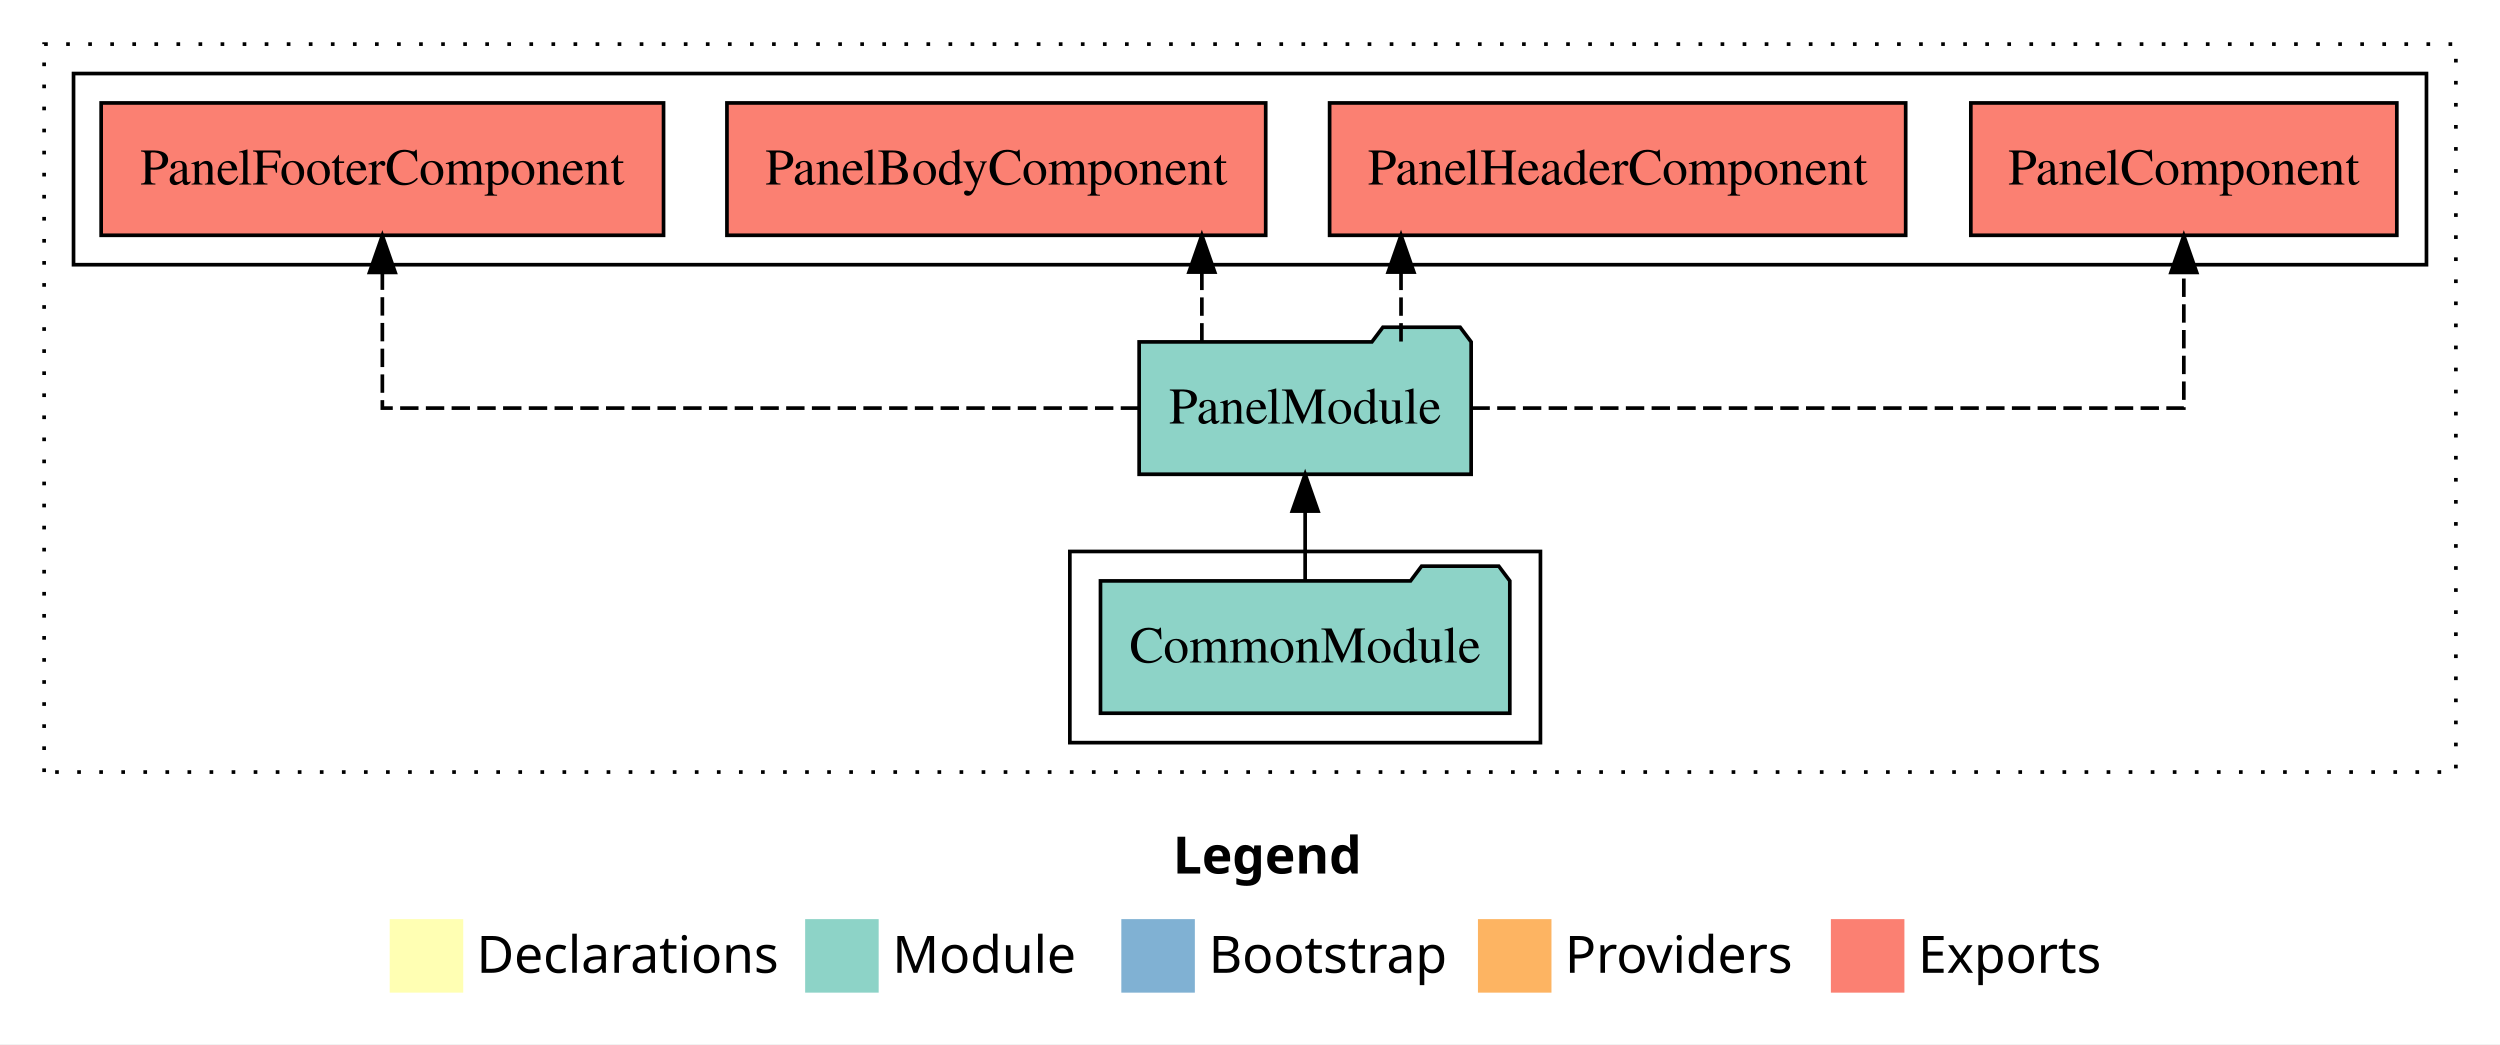
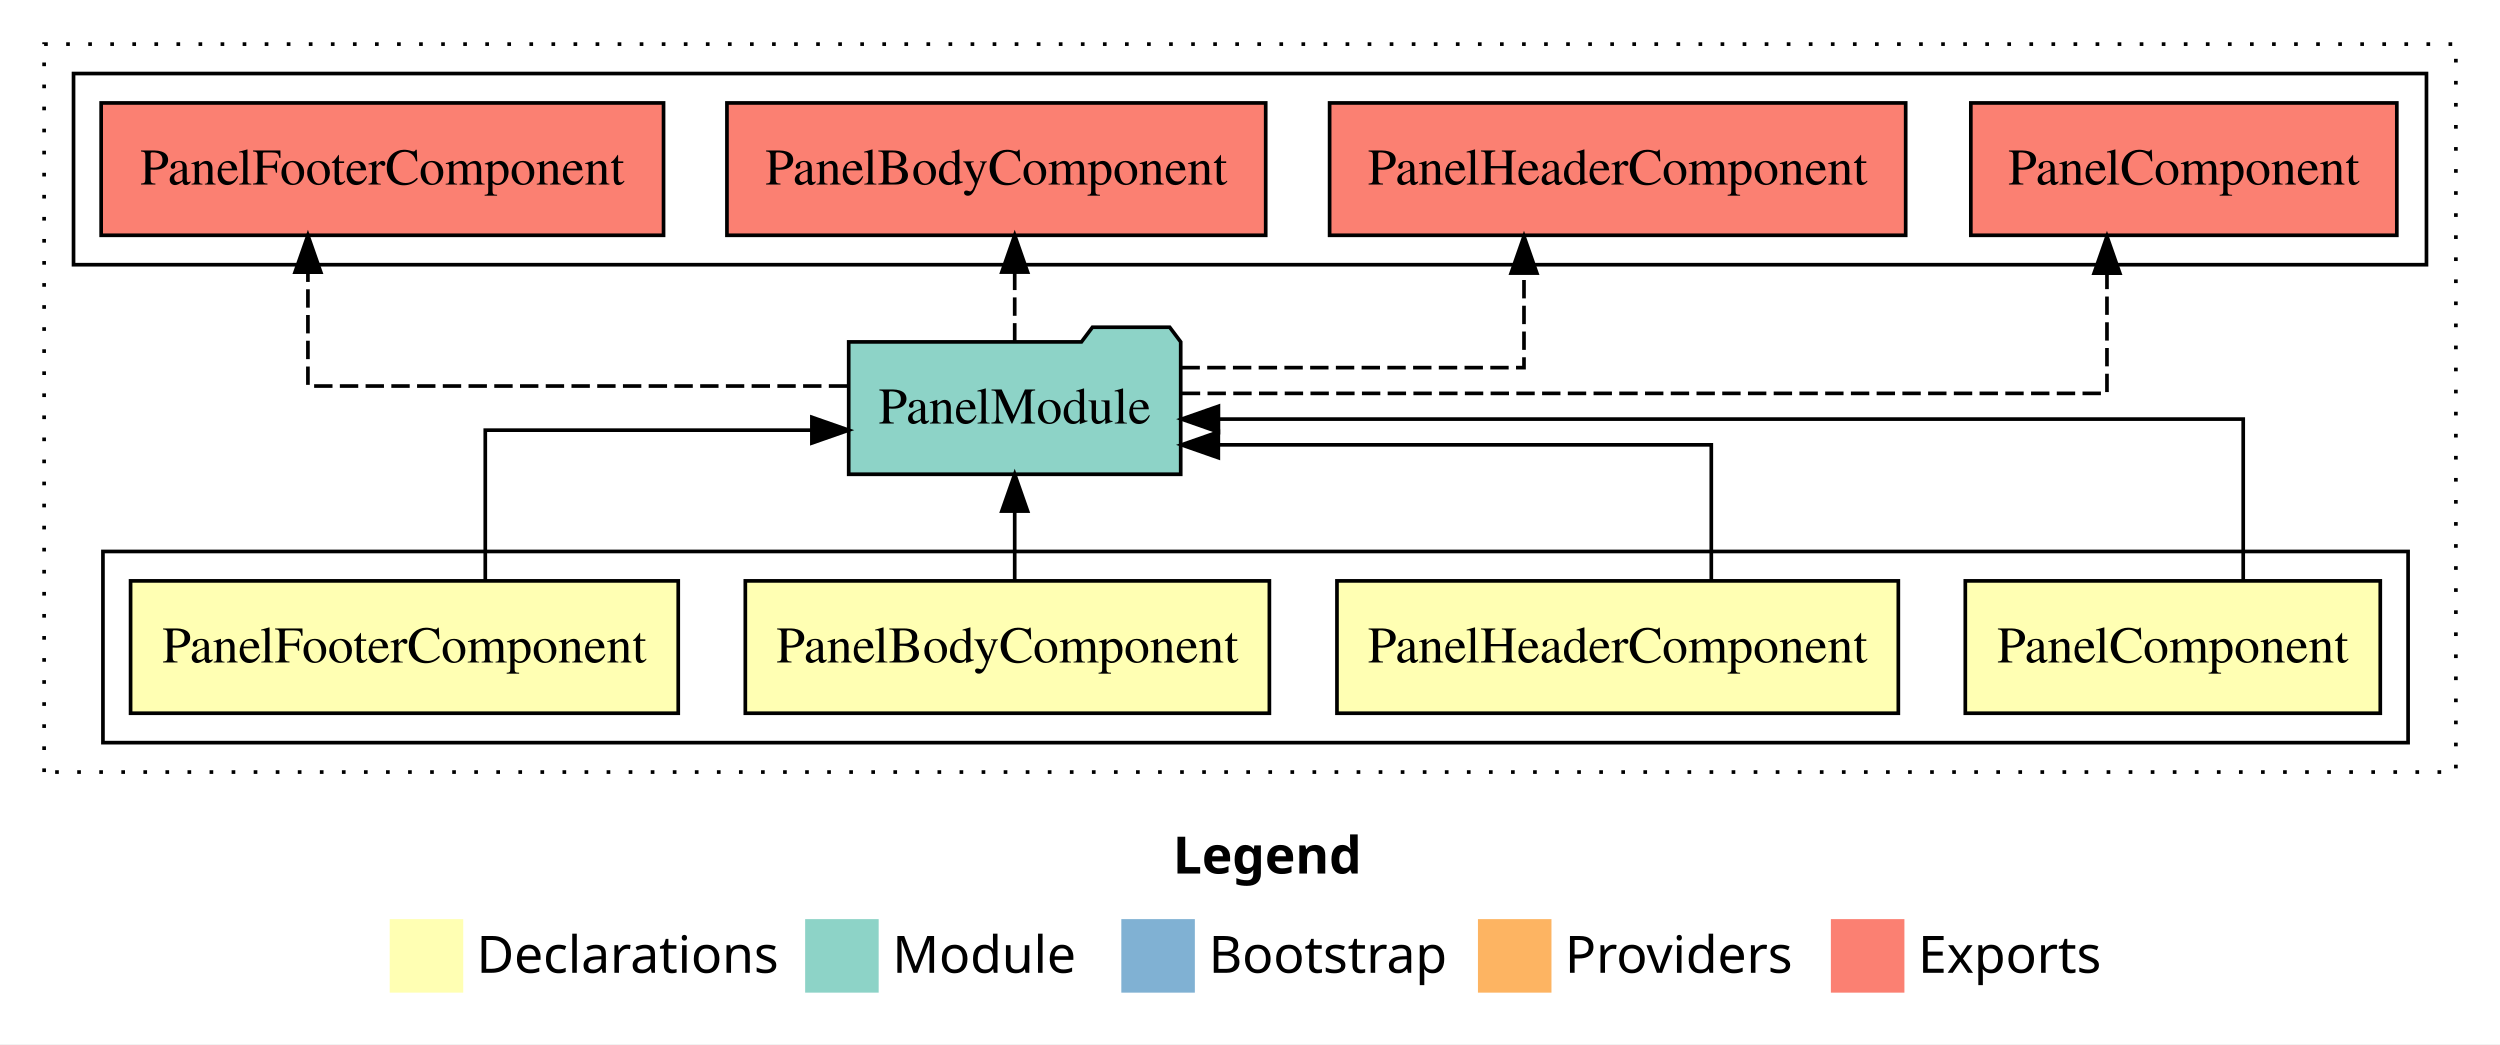
<svg xmlns="http://www.w3.org/2000/svg" width="680pt" height="284pt" viewBox="0.00 0.00 680.00 284.00">
  <g id="graph0" class="graph" transform="scale(1 1) rotate(0) translate(4 280)">
    <polygon fill="#ffffff" stroke="transparent" points="-4,4 -4,-280 676,-280 676,4 -4,4" />
    <text text-anchor="start" x="315.009" y="-42.4" font-family="sans-serif" font-weight="bold" font-size="14.00" fill="#000000">Legend</text>
    <polygon fill="#ffffb3" stroke="transparent" points="102,-10 102,-30 122,-30 122,-10 102,-10" />
    <text text-anchor="start" x="125.629" y="-15.4" font-family="sans-serif" font-size="14.00" fill="#000000">  Declarations</text>
    <polygon fill="#8dd3c7" stroke="transparent" points="215,-10 215,-30 235,-30 235,-10 215,-10" />
    <text text-anchor="start" x="238.725" y="-15.4" font-family="sans-serif" font-size="14.00" fill="#000000">  Module</text>
    <polygon fill="#80b1d3" stroke="transparent" points="301,-10 301,-30 321,-30 321,-10 301,-10" />
    <text text-anchor="start" x="324.781" y="-15.4" font-family="sans-serif" font-size="14.00" fill="#000000">  Bootstrap</text>
    <polygon fill="#fdb462" stroke="transparent" points="398,-10 398,-30 418,-30 418,-10 398,-10" />
    <text text-anchor="start" x="421.673" y="-15.4" font-family="sans-serif" font-size="14.00" fill="#000000">  Providers</text>
    <polygon fill="#fb8072" stroke="transparent" points="494,-10 494,-30 514,-30 514,-10 494,-10" />
    <text text-anchor="start" x="517.726" y="-15.4" font-family="sans-serif" font-size="14.00" fill="#000000">  Exports</text>
    <g id="clust1" class="cluster">
      <polygon fill="none" stroke="#000000" stroke-dasharray="1,5" points="8,-70 8,-268 664,-268 664,-70 8,-70" />
    </g>
-     <g id="clust3" class="cluster">
-       <polygon fill="none" stroke="#000000" points="287,-78 287,-130 415,-130 415,-78 287,-78" />
+     <g id="clust2" class="cluster">
+       <polygon fill="none" stroke="#000000" points="24,-78 24,-130 651,-130 651,-78 24,-78" />
    </g>
-     <g id="clust4" class="cluster">
+     <g id="clust8" class="cluster">
      <polygon fill="none" stroke="#000000" points="16,-208 16,-260 656,-260 656,-208 16,-208" />
    </g>
    <g id="node1" class="node">
-       <polygon fill="#8dd3c7" stroke="#000000" points="406.668,-122 403.668,-126 382.668,-126 379.668,-122 295.332,-122 295.332,-86 406.668,-86 406.668,-122" />
-       <text text-anchor="middle" x="351" y="-99.8" font-family="Times,serif" font-size="14.00" fill="#000000">CommonModule</text>
+       <polygon fill="#ffffb3" stroke="#000000" points="643.436,-122 530.564,-122 530.564,-86 643.436,-86 643.436,-122" />
+       <text text-anchor="middle" x="587" y="-99.8" font-family="Times,serif" font-size="14.00" fill="#000000">PanelComponent</text>
+     </g>
+     <g id="node5" class="node">
+       <polygon fill="#8dd3c7" stroke="#000000" points="317.153,-187 314.153,-191 293.153,-191 290.153,-187 226.847,-187 226.847,-151 317.153,-151 317.153,-187" />
+       <text text-anchor="middle" x="272" y="-164.8" font-family="Times,serif" font-size="14.00" fill="#000000">PanelModule</text>
+     </g>
+     <g id="edge1" class="edge">
+       <path fill="none" stroke="#000000" d="M606.156,-122.267C606.156,-140.555 606.156,-166 606.156,-166 606.156,-166 327.413,-166 327.413,-166" />
+       <polygon fill="#000000" stroke="#000000" points="327.413,-162.5 317.413,-166 327.413,-169.5 327.413,-162.5" />
    </g>
    <g id="node2" class="node">
-       <polygon fill="#8dd3c7" stroke="#000000" points="396.153,-187 393.153,-191 372.153,-191 369.153,-187 305.847,-187 305.847,-151 396.153,-151 396.153,-187" />
-       <text text-anchor="middle" x="351" y="-164.8" font-family="Times,serif" font-size="14.00" fill="#000000">PanelModule</text>
+       <polygon fill="#ffffb3" stroke="#000000" points="512.346,-122 359.654,-122 359.654,-86 512.346,-86 512.346,-122" />
+       <text text-anchor="middle" x="436" y="-99.8" font-family="Times,serif" font-size="14.00" fill="#000000">PanelHeaderComponent</text>
    </g>
-     <g id="edge1" class="edge">
-       <path fill="none" stroke="#000000" d="M351,-122.106C351,-122.106 351,-140.991 351,-140.991" />
-       <polygon fill="#000000" stroke="#000000" points="347.5,-140.991 351,-150.991 354.5,-140.991 347.5,-140.991" />
+     <g id="edge2" class="edge">
+       <path fill="none" stroke="#000000" d="M461.474,-122.009C461.474,-138.049 461.474,-159 461.474,-159 461.474,-159 327.384,-159 327.384,-159" />
+       <polygon fill="#000000" stroke="#000000" points="327.384,-155.5 317.384,-159 327.384,-162.5 327.384,-155.5" />
    </g>
    <g id="node3" class="node">
+       <polygon fill="#ffffb3" stroke="#000000" points="341.272,-122 198.728,-122 198.728,-86 341.272,-86 341.272,-122" />
+       <text text-anchor="middle" x="270" y="-99.8" font-family="Times,serif" font-size="14.00" fill="#000000">PanelBodyComponent</text>
+     </g>
+     <g id="edge3" class="edge">
+       <path fill="none" stroke="#000000" d="M272,-122.106C272,-122.106 272,-140.991 272,-140.991" />
+       <polygon fill="#000000" stroke="#000000" points="268.5,-140.991 272,-150.991 275.5,-140.991 268.5,-140.991" />
+     </g>
+     <g id="node4" class="node">
+       <polygon fill="#ffffb3" stroke="#000000" points="180.483,-122 31.517,-122 31.517,-86 180.483,-86 180.483,-122" />
+       <text text-anchor="middle" x="106" y="-99.8" font-family="Times,serif" font-size="14.00" fill="#000000">PanelFooterComponent</text>
+     </g>
+     <g id="edge4" class="edge">
+       <path fill="none" stroke="#000000" d="M127.997,-122.022C127.997,-139.373 127.997,-163 127.997,-163 127.997,-163 216.832,-163 216.832,-163" />
+       <polygon fill="#000000" stroke="#000000" points="216.832,-166.5 226.832,-163 216.832,-159.5 216.832,-166.5" />
+     </g>
+     <g id="node6" class="node">
      <polygon fill="#fb8072" stroke="#000000" points="647.935,-252 532.065,-252 532.065,-216 647.935,-216 647.935,-252" />
      <text text-anchor="middle" x="590" y="-229.8" font-family="Times,serif" font-size="14.00" fill="#000000">PanelComponent </text>
    </g>
-     <g id="edge2" class="edge">
-       <path fill="none" stroke="#000000" stroke-dasharray="5,2" d="M396.235,-169C465.524,-169 590,-169 590,-169 590,-169 590,-205.894 590,-205.894" />
-       <polygon fill="#000000" stroke="#000000" points="586.5,-205.894 590,-215.894 593.5,-205.894 586.5,-205.894" />
+     <g id="edge5" class="edge">
+       <path fill="none" stroke="#000000" stroke-dasharray="5,2" d="M317.446,-173C400.671,-173 569.094,-173 569.094,-173 569.094,-173 569.094,-205.698 569.094,-205.698" />
+       <polygon fill="#000000" stroke="#000000" points="565.594,-205.698 569.094,-215.698 572.594,-205.698 565.594,-205.698" />
    </g>
-     <g id="node4" class="node">
+     <g id="node7" class="node">
      <polygon fill="#fb8072" stroke="#000000" points="514.346,-252 357.654,-252 357.654,-216 514.346,-216 514.346,-252" />
      <text text-anchor="middle" x="436" y="-229.8" font-family="Times,serif" font-size="14.00" fill="#000000">PanelHeaderComponent </text>
    </g>
-     <g id="edge3" class="edge">
-       <path fill="none" stroke="#000000" stroke-dasharray="5,2" d="M377.077,-187.106C377.077,-187.106 377.077,-205.991 377.077,-205.991" />
-       <polygon fill="#000000" stroke="#000000" points="373.577,-205.991 377.077,-215.991 380.577,-205.991 373.577,-205.991" />
+     <g id="edge6" class="edge">
+       <path fill="none" stroke="#000000" stroke-dasharray="5,2" d="M317.358,-180C357.758,-180 410.526,-180 410.526,-180 410.526,-180 410.526,-205.718 410.526,-205.718" />
+       <polygon fill="#000000" stroke="#000000" points="407.026,-205.718 410.526,-215.718 414.026,-205.718 407.026,-205.718" />
    </g>
-     <g id="node5" class="node">
+     <g id="node8" class="node">
      <polygon fill="#fb8072" stroke="#000000" points="340.272,-252 193.728,-252 193.728,-216 340.272,-216 340.272,-252" />
      <text text-anchor="middle" x="267" y="-229.8" font-family="Times,serif" font-size="14.00" fill="#000000">PanelBodyComponent </text>
    </g>
-     <g id="edge4" class="edge">
-       <path fill="none" stroke="#000000" stroke-dasharray="5,2" d="M322.905,-187.106C322.905,-187.106 322.905,-205.991 322.905,-205.991" />
-       <polygon fill="#000000" stroke="#000000" points="319.405,-205.991 322.905,-215.991 326.405,-205.991 319.405,-205.991" />
+     <g id="edge7" class="edge">
+       <path fill="none" stroke="#000000" stroke-dasharray="5,2" d="M272,-187.106C272,-187.106 272,-205.991 272,-205.991" />
+       <polygon fill="#000000" stroke="#000000" points="268.5,-205.991 272,-215.991 275.5,-205.991 268.5,-205.991" />
    </g>
-     <g id="node6" class="node">
+     <g id="node9" class="node">
      <polygon fill="#fb8072" stroke="#000000" points="176.484,-252 23.516,-252 23.516,-216 176.484,-216 176.484,-252" />
      <text text-anchor="middle" x="100" y="-229.8" font-family="Times,serif" font-size="14.00" fill="#000000">PanelFooterComponent </text>
    </g>
-     <g id="edge5" class="edge">
-       <path fill="none" stroke="#000000" stroke-dasharray="5,2" d="M305.836,-169C233.572,-169 100,-169 100,-169 100,-169 100,-205.894 100,-205.894" />
-       <polygon fill="#000000" stroke="#000000" points="96.5,-205.894 100,-215.894 103.5,-205.894 96.5,-205.894" />
+     <g id="edge8" class="edge">
+       <path fill="none" stroke="#000000" stroke-dasharray="5,2" d="M226.44,-175C169.59,-175 79.753,-175 79.753,-175 79.753,-175 79.753,-205.977 79.753,-205.977" />
+       <polygon fill="#000000" stroke="#000000" points="76.253,-205.977 79.753,-215.977 83.253,-205.977 76.253,-205.977" />
    </g>
  </g>
</svg>
